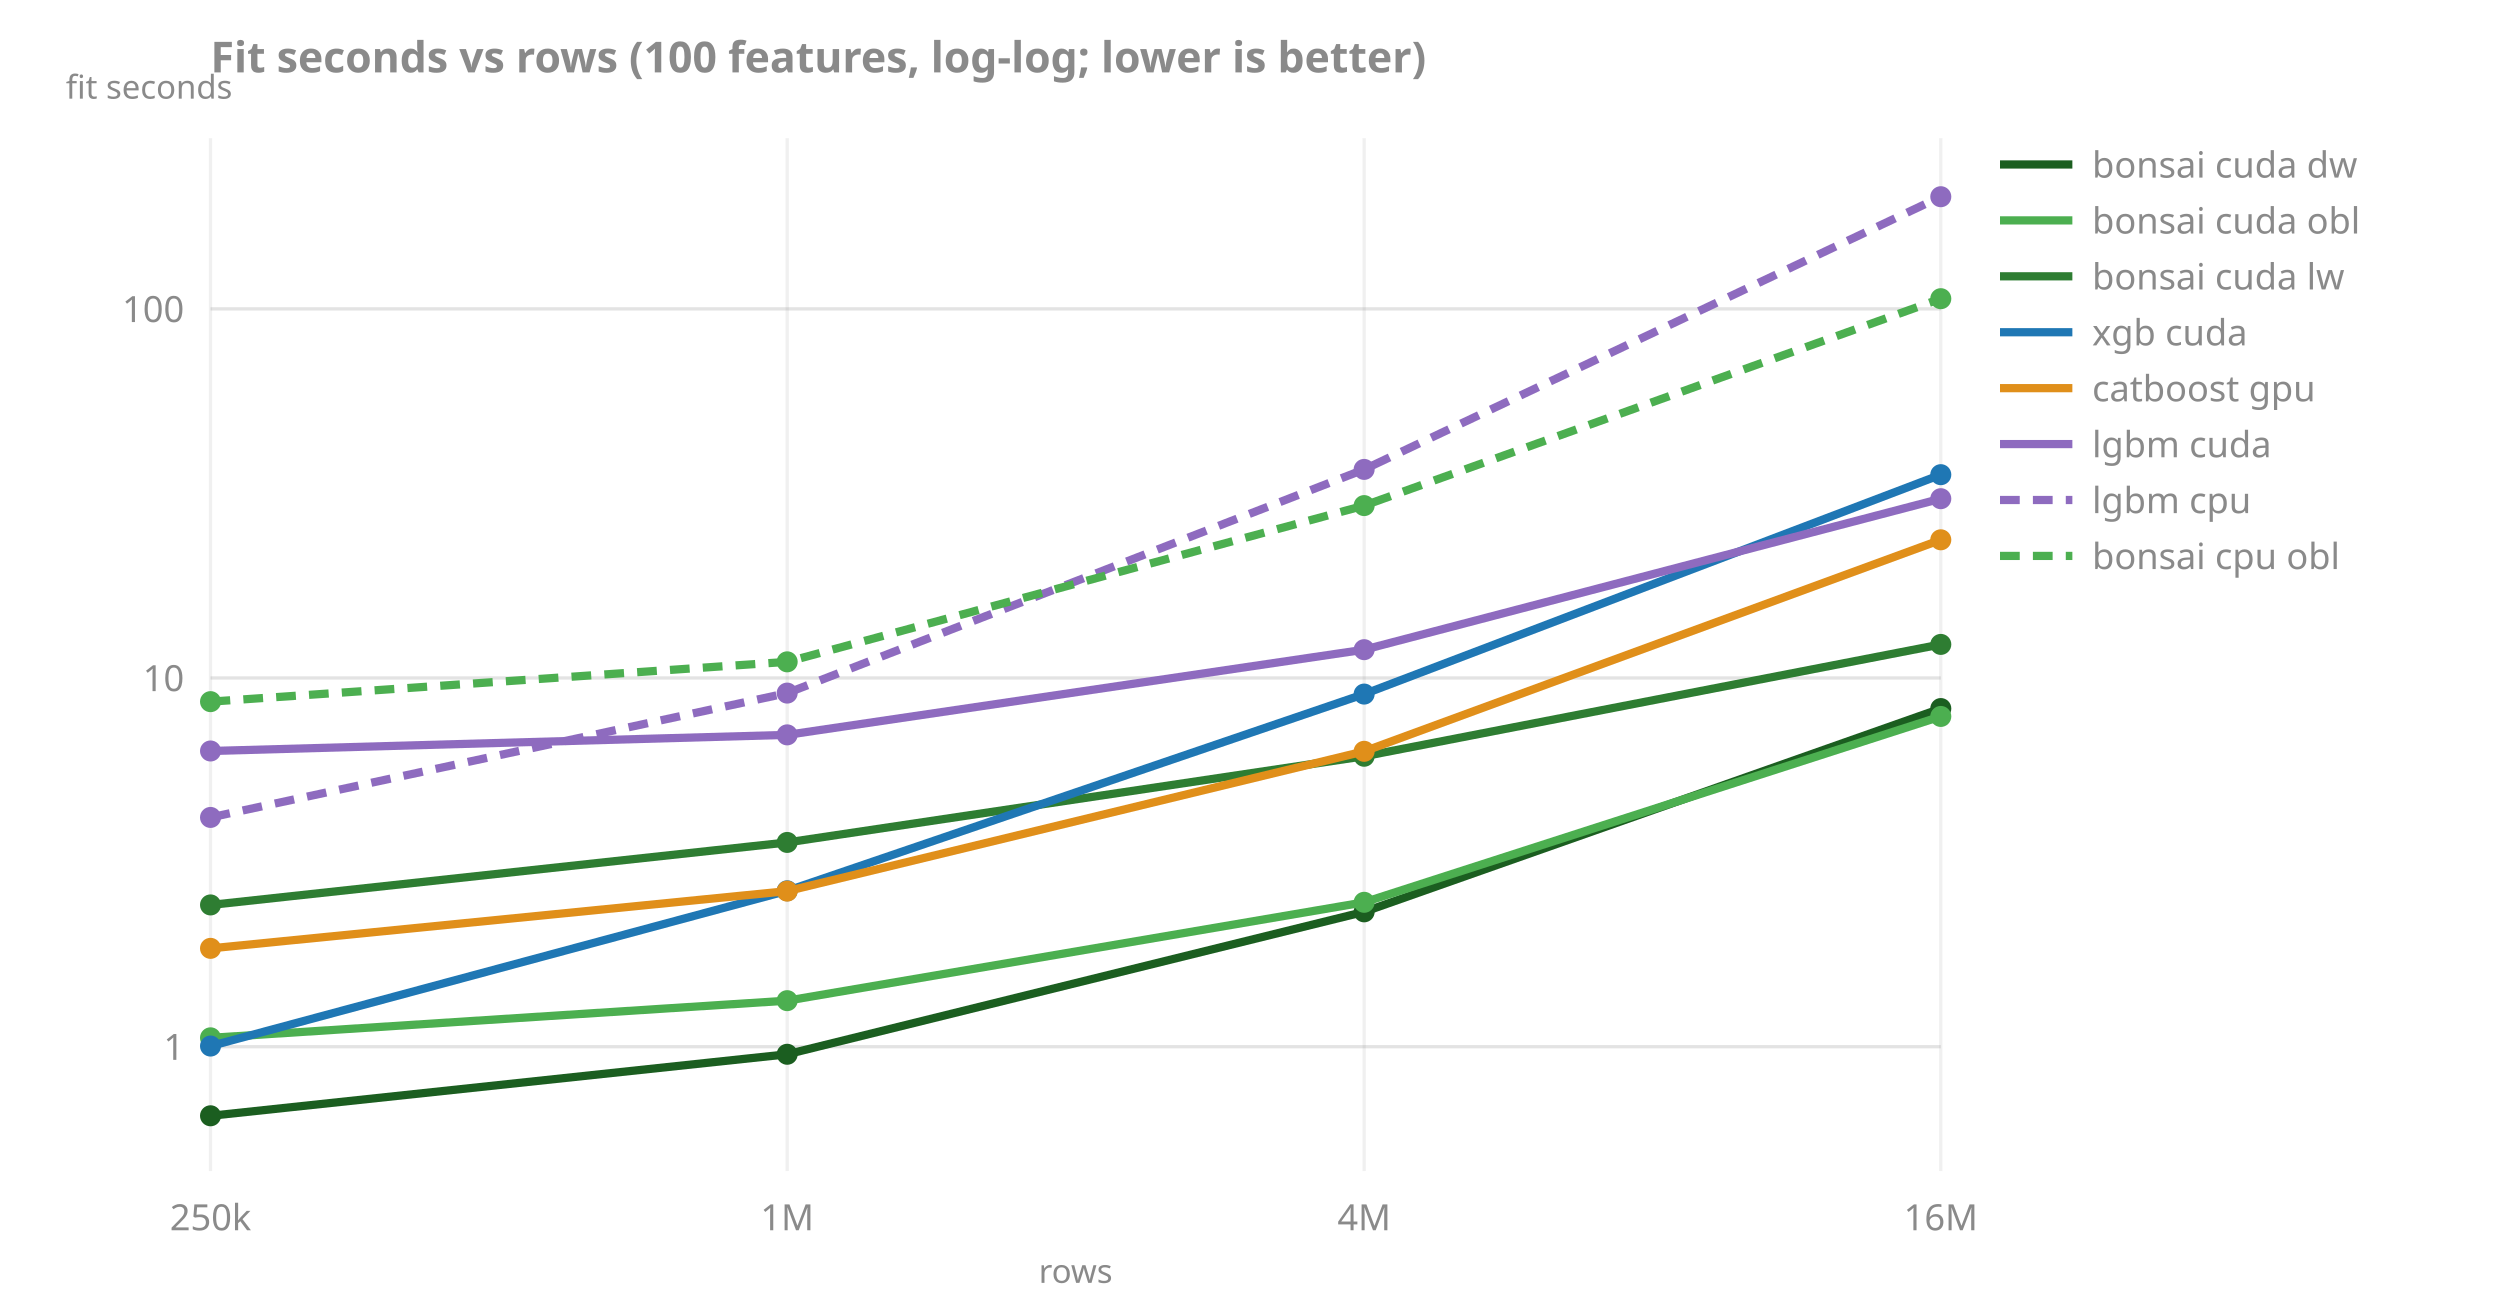
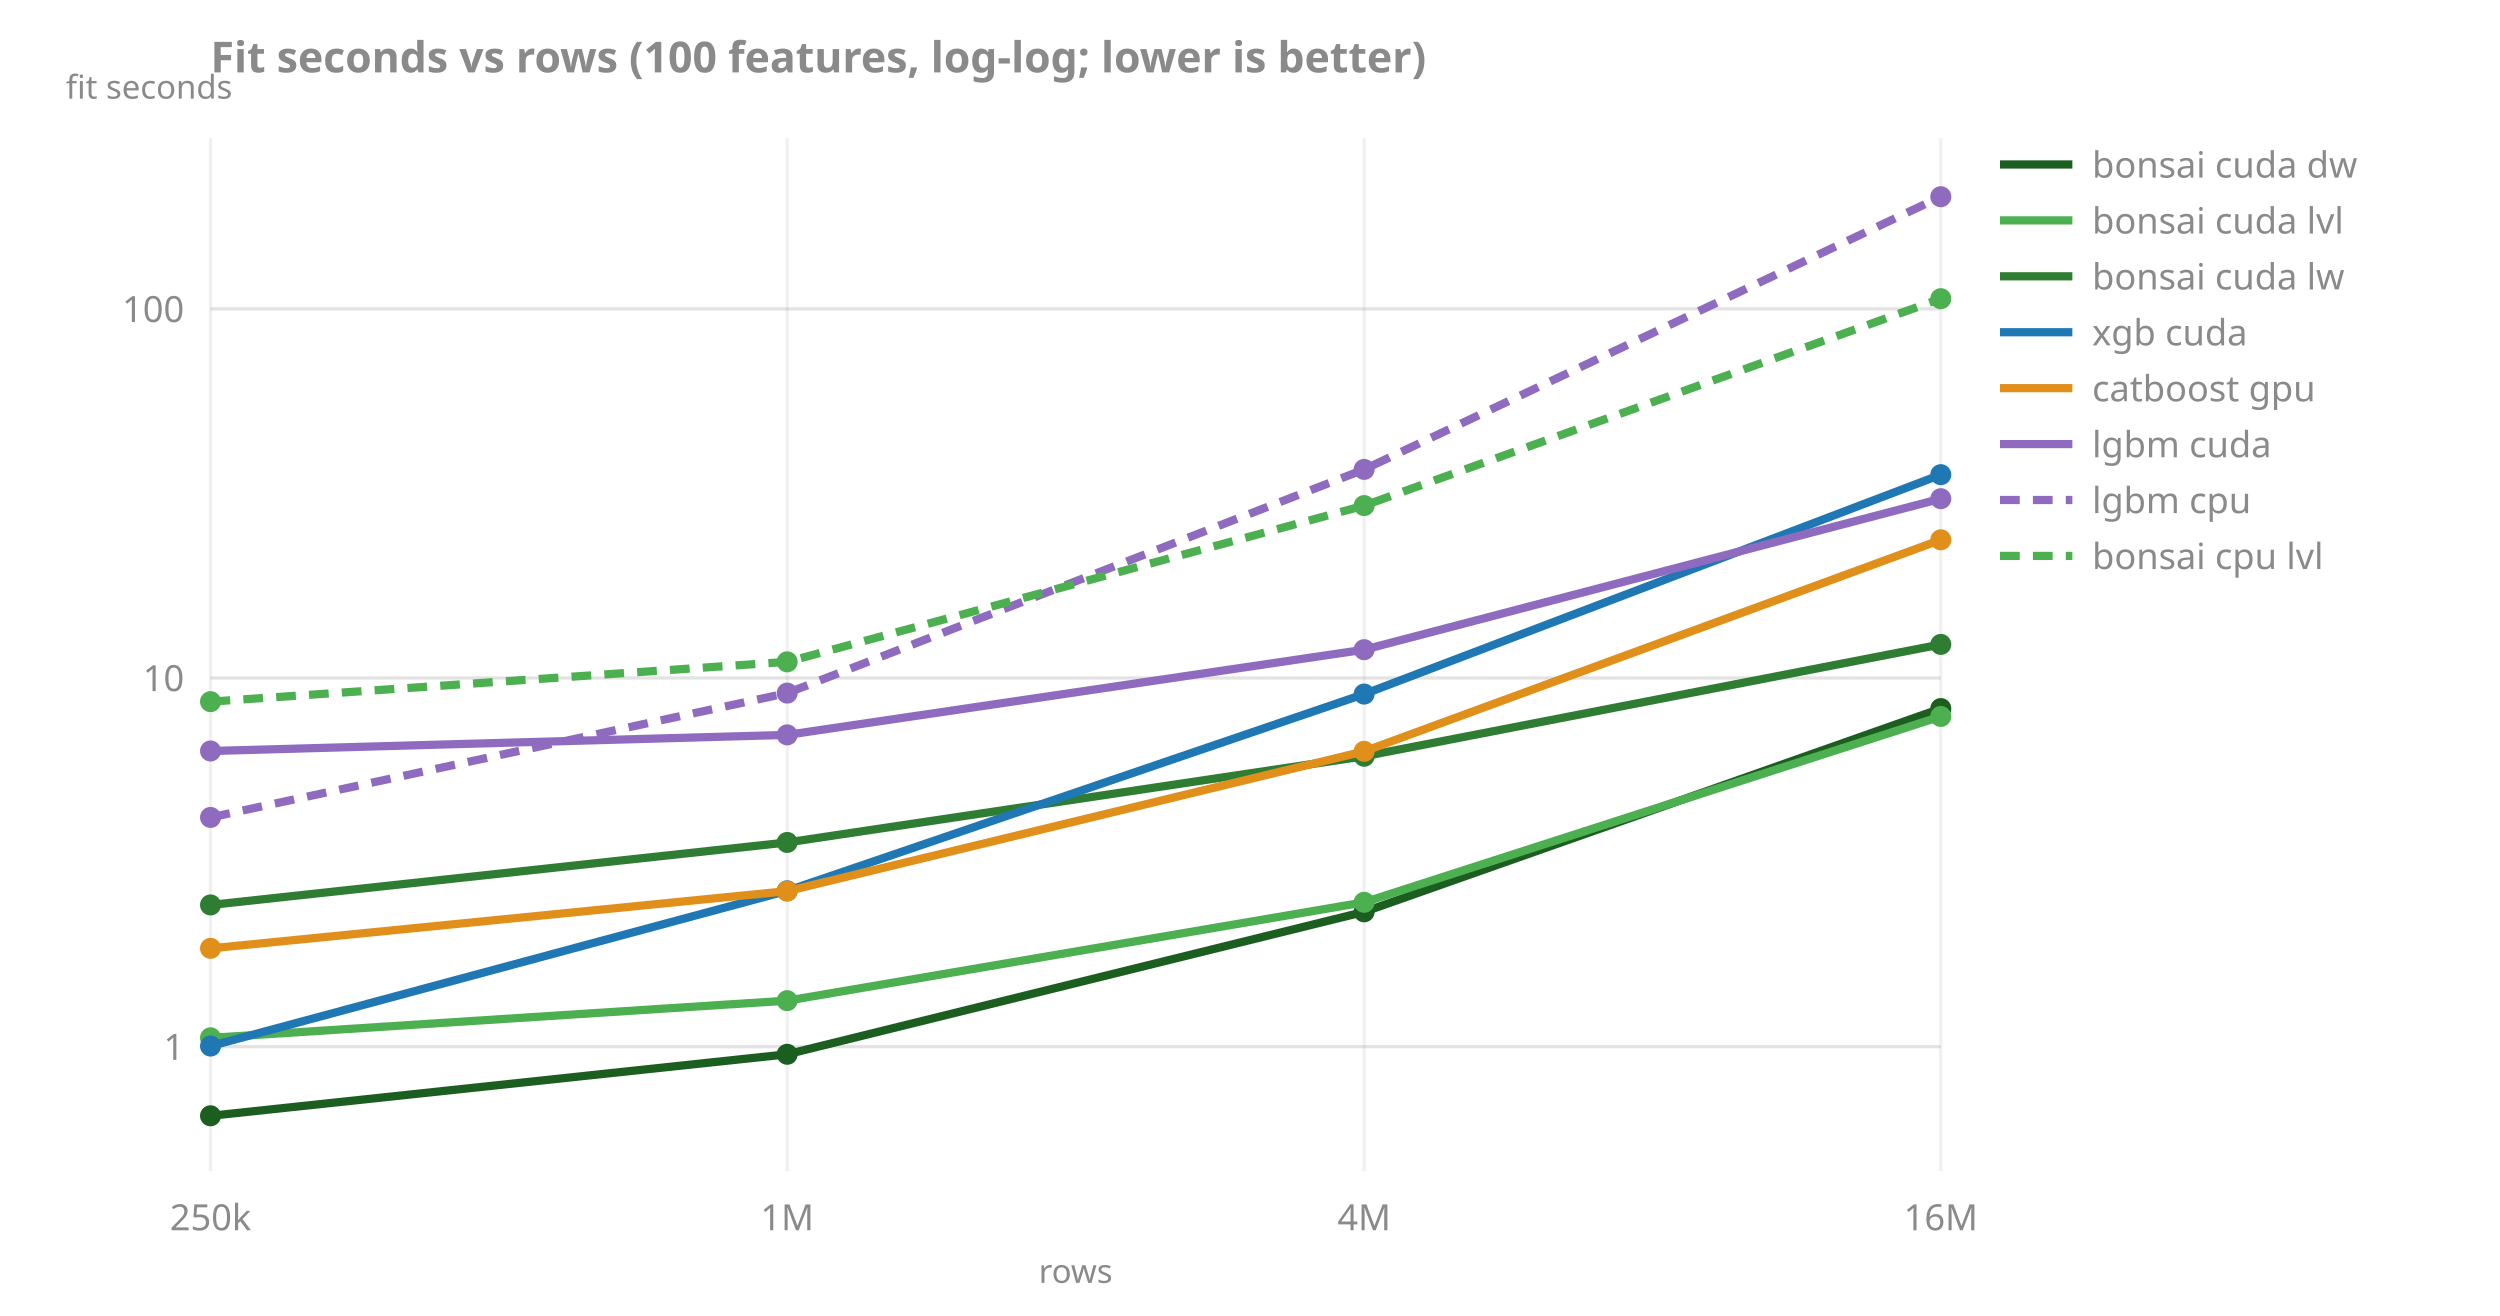
<svg xmlns="http://www.w3.org/2000/svg" width="760" height="400" viewBox="0 0 760 400">
  <text x="64" y="22" font-size="13" fill="#8a8a8a" font-family="system-ui,sans-serif" text-anchor="start" font-weight="bold">Fit seconds vs rows (100 features, log-log; lower is better)</text>
  <line x1="64" y1="318.2" x2="590" y2="318.2" stroke="#808080" stroke-opacity="0.22" />
  <text x="56" y="322.2" font-size="11" fill="#8a8a8a" font-family="system-ui,sans-serif" text-anchor="end" font-weight="normal">1</text>
  <line x1="64" y1="206.1" x2="590" y2="206.1" stroke="#808080" stroke-opacity="0.22" />
  <text x="56" y="210.1" font-size="11" fill="#8a8a8a" font-family="system-ui,sans-serif" text-anchor="end" font-weight="normal">10</text>
  <line x1="64" y1="93.9" x2="590" y2="93.9" stroke="#808080" stroke-opacity="0.22" />
  <text x="56" y="97.9" font-size="11" fill="#8a8a8a" font-family="system-ui,sans-serif" text-anchor="end" font-weight="normal">100</text>
  <line x1="64.0" y1="42" x2="64.0" y2="356" stroke="#808080" stroke-opacity="0.12" />
  <text x="64.0" y="374" font-size="11" fill="#8a8a8a" font-family="system-ui,sans-serif" text-anchor="middle" font-weight="normal">250k</text>
  <line x1="239.3" y1="42" x2="239.3" y2="356" stroke="#808080" stroke-opacity="0.12" />
  <text x="239.3" y="374" font-size="11" fill="#8a8a8a" font-family="system-ui,sans-serif" text-anchor="middle" font-weight="normal">1M</text>
  <line x1="414.7" y1="42" x2="414.7" y2="356" stroke="#808080" stroke-opacity="0.12" />
  <text x="414.7" y="374" font-size="11" fill="#8a8a8a" font-family="system-ui,sans-serif" text-anchor="middle" font-weight="normal">4M</text>
  <line x1="590.0" y1="42" x2="590.0" y2="356" stroke="#808080" stroke-opacity="0.12" />
  <text x="590.0" y="374" font-size="11" fill="#8a8a8a" font-family="system-ui,sans-serif" text-anchor="middle" font-weight="normal">16M</text>
  <text x="20" y="30" font-size="10" fill="#8a8a8a" font-family="system-ui,sans-serif" text-anchor="start" font-weight="normal">fit seconds</text>
  <text x="327.0" y="390" font-size="10" fill="#8a8a8a" font-family="system-ui,sans-serif" text-anchor="middle" font-weight="normal">rows</text>
  <polyline points="64.0,339.2 239.3,320.5 414.7,277.2 590.0,215.4" fill="none" stroke="#1b5e20" stroke-width="2.5" />
  <circle cx="64.0" cy="339.2" r="3.2" fill="#1b5e20" />
  <circle cx="239.3" cy="320.5" r="3.2" fill="#1b5e20" />
  <circle cx="414.7" cy="277.2" r="3.2" fill="#1b5e20" />
  <circle cx="590.0" cy="215.4" r="3.2" fill="#1b5e20" />
  <polyline points="64.0,315.5 239.3,304.2 414.7,274.3 590.0,217.8" fill="none" stroke="#4caf50" stroke-width="2.5" />
  <circle cx="64.0" cy="315.5" r="3.2" fill="#4caf50" />
  <circle cx="239.3" cy="304.2" r="3.2" fill="#4caf50" />
  <circle cx="414.7" cy="274.3" r="3.2" fill="#4caf50" />
  <circle cx="590.0" cy="217.8" r="3.2" fill="#4caf50" />
  <polyline points="64.0,275.1 239.3,256.1 414.7,229.9 590.0,195.9" fill="none" stroke="#2e7d32" stroke-width="2.5" />
  <circle cx="64.0" cy="275.1" r="3.2" fill="#2e7d32" />
  <circle cx="239.3" cy="256.1" r="3.2" fill="#2e7d32" />
  <circle cx="414.7" cy="229.9" r="3.2" fill="#2e7d32" />
  <circle cx="590.0" cy="195.9" r="3.2" fill="#2e7d32" />
  <polyline points="64.0,318.0 239.3,270.8 414.7,211.0 590.0,144.3" fill="none" stroke="#1f77b4" stroke-width="2.5" />
  <circle cx="64.0" cy="318.0" r="3.2" fill="#1f77b4" />
  <circle cx="239.3" cy="270.8" r="3.2" fill="#1f77b4" />
  <circle cx="414.7" cy="211.0" r="3.2" fill="#1f77b4" />
  <circle cx="590.0" cy="144.3" r="3.2" fill="#1f77b4" />
  <polyline points="64.0,288.3 239.3,270.9 414.7,228.4 590.0,164.1" fill="none" stroke="#e08f1a" stroke-width="2.5" />
  <circle cx="64.0" cy="288.3" r="3.2" fill="#e08f1a" />
  <circle cx="239.3" cy="270.9" r="3.2" fill="#e08f1a" />
  <circle cx="414.7" cy="228.4" r="3.2" fill="#e08f1a" />
  <circle cx="590.0" cy="164.1" r="3.2" fill="#e08f1a" />
  <polyline points="64.0,228.3 239.3,223.4 414.7,197.5 590.0,151.6" fill="none" stroke="#8e6bbf" stroke-width="2.5" />
  <circle cx="64.0" cy="228.3" r="3.2" fill="#8e6bbf" />
  <circle cx="239.3" cy="223.4" r="3.2" fill="#8e6bbf" />
  <circle cx="414.7" cy="197.5" r="3.2" fill="#8e6bbf" />
  <circle cx="590.0" cy="151.6" r="3.2" fill="#8e6bbf" />
  <polyline points="64.0,248.5 239.3,210.7 414.7,142.7 590.0,59.8" fill="none" stroke="#8e6bbf" stroke-width="2.5" stroke-dasharray="6 4" />
  <circle cx="64.0" cy="248.5" r="3.2" fill="#8e6bbf" />
  <circle cx="239.3" cy="210.7" r="3.2" fill="#8e6bbf" />
  <circle cx="414.7" cy="142.7" r="3.2" fill="#8e6bbf" />
  <circle cx="590.0" cy="59.8" r="3.2" fill="#8e6bbf" />
  <polyline points="64.0,213.3 239.3,201.2 414.7,153.7 590.0,90.8" fill="none" stroke="#4caf50" stroke-width="2.5" stroke-dasharray="6 4" />
  <circle cx="64.0" cy="213.3" r="3.2" fill="#4caf50" />
  <circle cx="239.3" cy="201.2" r="3.2" fill="#4caf50" />
  <circle cx="414.7" cy="153.7" r="3.2" fill="#4caf50" />
  <circle cx="590.0" cy="90.8" r="3.2" fill="#4caf50" />
  <line x1="608" y1="50" x2="630" y2="50" stroke="#1b5e20" stroke-width="2.5" />
  <text x="636" y="54" font-size="11" fill="#8a8a8a" font-family="system-ui,sans-serif" text-anchor="start" font-weight="normal">bonsai cuda dw</text>
  <line x1="608" y1="67" x2="630" y2="67" stroke="#4caf50" stroke-width="2.5" />
-   <text x="636" y="71" font-size="11" fill="#8a8a8a" font-family="system-ui,sans-serif" text-anchor="start" font-weight="normal">bonsai cuda obl</text>
+   <text x="636" y="71" font-size="11" fill="#8a8a8a" font-family="system-ui,sans-serif" text-anchor="start" font-weight="normal">bonsai cuda lvl</text>
  <line x1="608" y1="84" x2="630" y2="84" stroke="#2e7d32" stroke-width="2.5" />
  <text x="636" y="88" font-size="11" fill="#8a8a8a" font-family="system-ui,sans-serif" text-anchor="start" font-weight="normal">bonsai cuda lw</text>
  <line x1="608" y1="101" x2="630" y2="101" stroke="#1f77b4" stroke-width="2.5" />
  <text x="636" y="105" font-size="11" fill="#8a8a8a" font-family="system-ui,sans-serif" text-anchor="start" font-weight="normal">xgb cuda</text>
  <line x1="608" y1="118" x2="630" y2="118" stroke="#e08f1a" stroke-width="2.5" />
  <text x="636" y="122" font-size="11" fill="#8a8a8a" font-family="system-ui,sans-serif" text-anchor="start" font-weight="normal">catboost gpu</text>
  <line x1="608" y1="135" x2="630" y2="135" stroke="#8e6bbf" stroke-width="2.5" />
  <text x="636" y="139" font-size="11" fill="#8a8a8a" font-family="system-ui,sans-serif" text-anchor="start" font-weight="normal">lgbm cuda</text>
  <line x1="608" y1="152" x2="630" y2="152" stroke="#8e6bbf" stroke-width="2.5" stroke-dasharray="6 4" />
  <text x="636" y="156" font-size="11" fill="#8a8a8a" font-family="system-ui,sans-serif" text-anchor="start" font-weight="normal">lgbm cpu</text>
  <line x1="608" y1="169" x2="630" y2="169" stroke="#4caf50" stroke-width="2.5" stroke-dasharray="6 4" />
-   <text x="636" y="173" font-size="11" fill="#8a8a8a" font-family="system-ui,sans-serif" text-anchor="start" font-weight="normal">bonsai cpu obl</text>
+   <text x="636" y="173" font-size="11" fill="#8a8a8a" font-family="system-ui,sans-serif" text-anchor="start" font-weight="normal">bonsai cpu lvl</text>
</svg>
